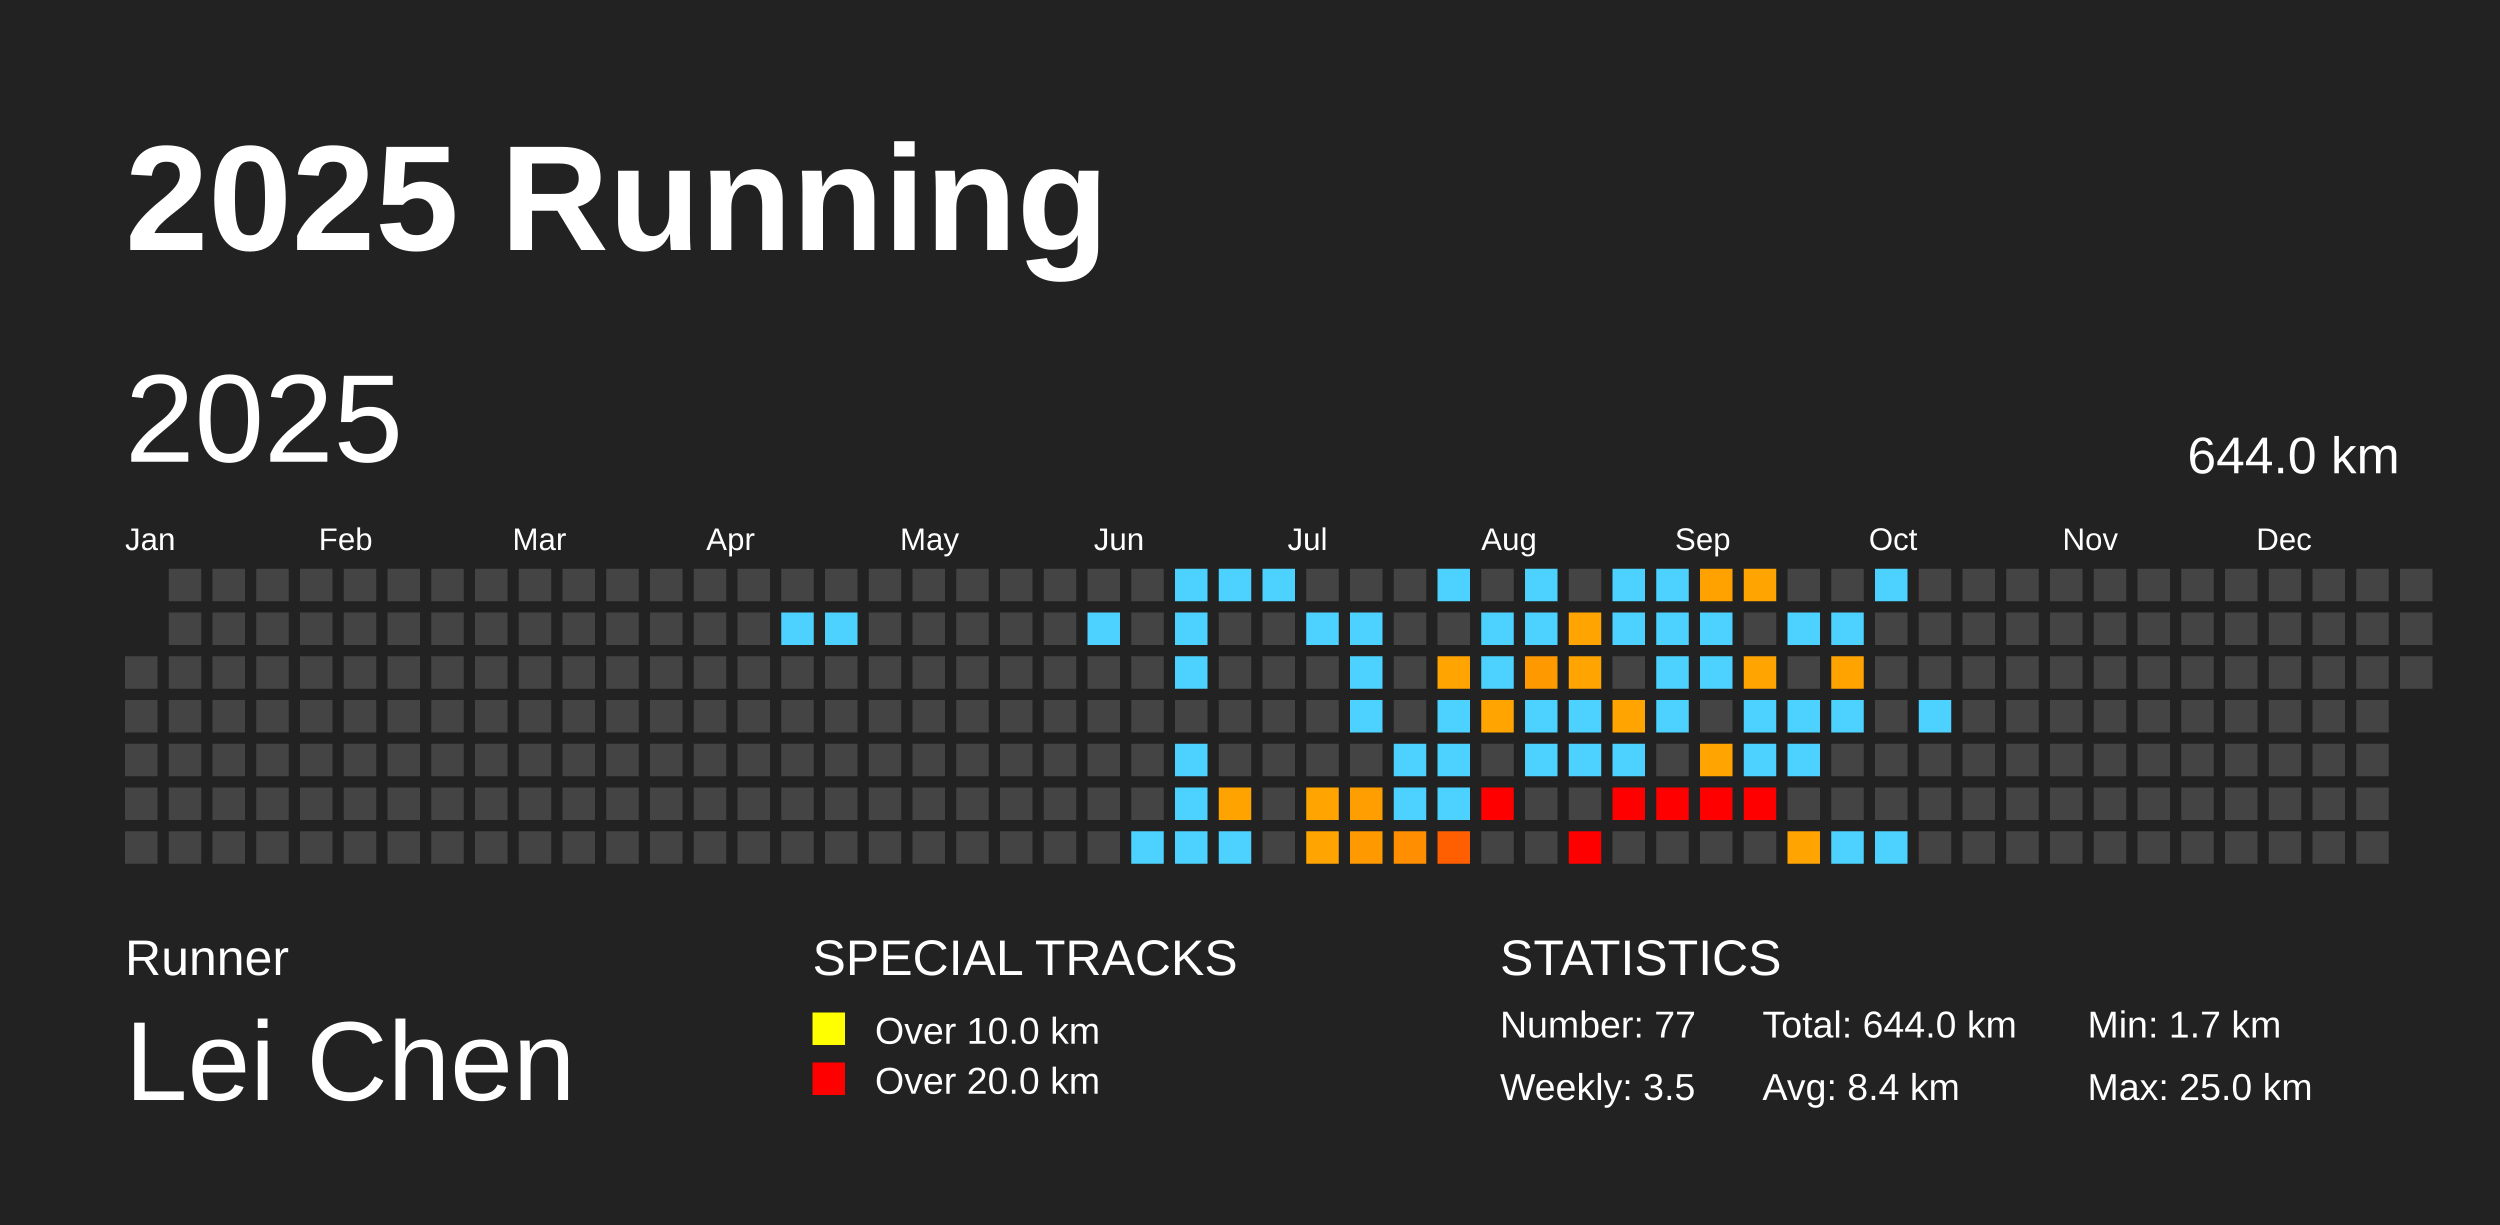
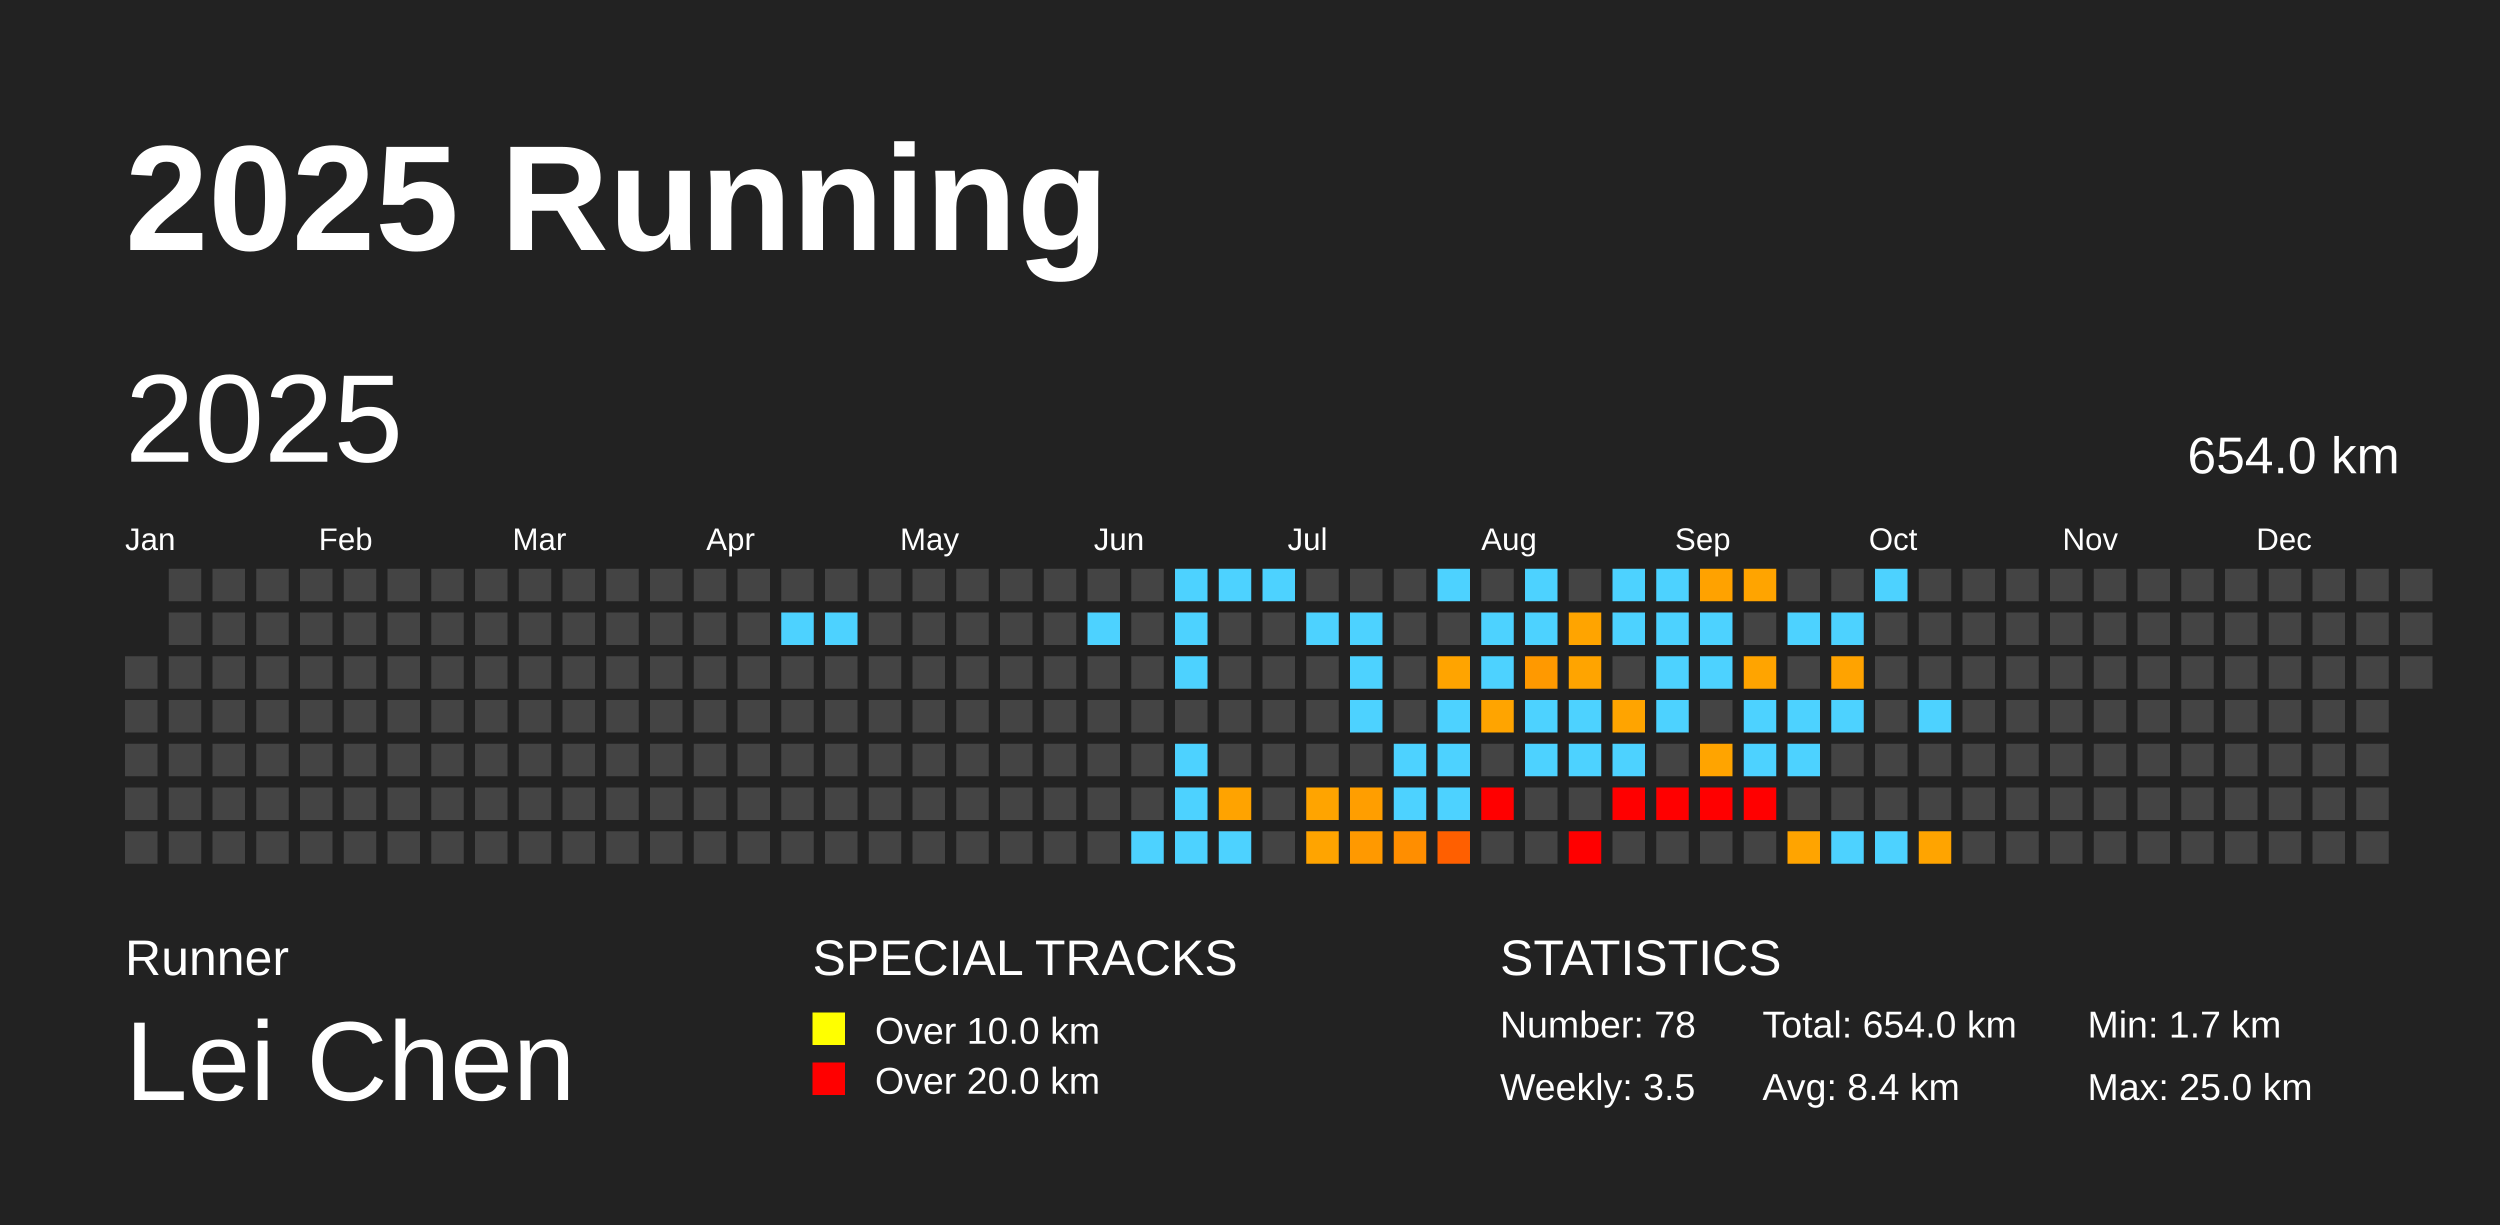
<svg xmlns="http://www.w3.org/2000/svg" baseProfile="full" height="98mm" version="1.1" viewBox="0,0,200,98" width="200mm">
  <defs />
  <rect fill="#222222" height="98" width="200" x="0" y="0" />
  <text fill="#FFFFFF" style="font-size:12px; font-family:Arial; font-weight:bold;" x="10" y="20">2025 Running</text>
  <text fill="#FFFFFF" style="font-size:4px; font-family:Arial" x="10" y="78">Runner</text>
  <text fill="#FFFFFF" style="font-size:9px; font-family:Arial" x="10" y="88">Lei Chen</text>
  <text fill="#FFFFFF" style="font-size:4px; font-family:Arial" x="65" y="78">SPECIAL TRACKS</text>
  <rect fill="yellow" height="2.6" width="2.6" x="65" y="81" />
  <text fill="#FFFFFF" style="font-size:3px; font-family:Arial" x="70" y="83.5">Over 10.0 km</text>
  <rect fill="red" height="2.6" width="2.6" x="65" y="85" />
  <text fill="#FFFFFF" style="font-size:3px; font-family:Arial" x="70" y="87.5">Over 20.0 km</text>
  <text fill="#FFFFFF" style="font-size:4px; font-family:Arial" x="120" y="78">STATISTICS</text>
-   <text fill="#FFFFFF" style="font-size:3px; font-family:Arial" x="120" y="83">Number: 77</text>
+   <text fill="#FFFFFF" style="font-size:3px; font-family:Arial" x="120" y="83">Number: 78</text>
  <text fill="#FFFFFF" style="font-size:3px; font-family:Arial" x="120" y="88">Weekly: 3.5</text>
-   <text fill="#FFFFFF" style="font-size:3px; font-family:Arial" x="141" y="83">Total: 644.0 km</text>
+   <text fill="#FFFFFF" style="font-size:3px; font-family:Arial" x="141" y="83">Total: 654.0 km</text>
  <text fill="#FFFFFF" style="font-size:3px; font-family:Arial" x="141" y="88">Avg: 8.4 km</text>
  <text fill="#FFFFFF" style="font-size:3px; font-family:Arial" x="167" y="83">Min: 1.7 km</text>
  <text fill="#FFFFFF" style="font-size:3px; font-family:Arial" x="167" y="88">Max: 25.0 km</text>
  <text dominant-baseline="hanging" fill="#FFFFFF" style="font-size:10.0px; font-family:Arial;" x="10" y="30">2025</text>
-   <text dominant-baseline="hanging" fill="#FFFFFF" style="font-size:4.125px; font-family:Arial;" x="175" y="35">644.0 km</text>
+   <text dominant-baseline="hanging" fill="#FFFFFF" style="font-size:4.125px; font-family:Arial;" x="175" y="35">654.0 km</text>
  <text fill="#FFFFFF" style="font-size:2.5px; font-family:Arial" x="10.0" y="44">Jan</text>
  <text fill="#FFFFFF" style="font-size:2.5px; font-family:Arial" x="25.5" y="44">Feb</text>
  <text fill="#FFFFFF" style="font-size:2.5px; font-family:Arial" x="41.0" y="44">Mar</text>
  <text fill="#FFFFFF" style="font-size:2.5px; font-family:Arial" x="56.5" y="44">Apr</text>
  <text fill="#FFFFFF" style="font-size:2.5px; font-family:Arial" x="72.0" y="44">May</text>
  <text fill="#FFFFFF" style="font-size:2.5px; font-family:Arial" x="87.5" y="44">Jun</text>
  <text fill="#FFFFFF" style="font-size:2.5px; font-family:Arial" x="103.0" y="44">Jul</text>
  <text fill="#FFFFFF" style="font-size:2.5px; font-family:Arial" x="118.5" y="44">Aug</text>
  <text fill="#FFFFFF" style="font-size:2.5px; font-family:Arial" x="134.0" y="44">Sep</text>
  <text fill="#FFFFFF" style="font-size:2.5px; font-family:Arial" x="149.5" y="44">Oct</text>
  <text fill="#FFFFFF" style="font-size:2.5px; font-family:Arial" x="165.0" y="44">Nov</text>
  <text fill="#FFFFFF" style="font-size:2.5px; font-family:Arial" x="180.5" y="44">Dec</text>
  <rect fill="#444444" height="2.6" width="2.6" x="10.0" y="52.5" />
  <rect fill="#444444" height="2.6" width="2.6" x="10.0" y="56.0" />
  <rect fill="#444444" height="2.6" width="2.6" x="10.0" y="59.5" />
  <rect fill="#444444" height="2.6" width="2.6" x="10.0" y="63.0" />
  <rect fill="#444444" height="2.6" width="2.6" x="10.0" y="66.5" />
  <rect fill="#444444" height="2.6" width="2.6" x="13.5" y="45.5" />
  <rect fill="#444444" height="2.6" width="2.6" x="13.5" y="49.0" />
  <rect fill="#444444" height="2.6" width="2.6" x="13.5" y="52.5" />
  <rect fill="#444444" height="2.6" width="2.6" x="13.5" y="56.0" />
  <rect fill="#444444" height="2.6" width="2.6" x="13.5" y="59.5" />
  <rect fill="#444444" height="2.6" width="2.6" x="13.5" y="63.0" />
  <rect fill="#444444" height="2.6" width="2.6" x="13.5" y="66.5" />
  <rect fill="#444444" height="2.6" width="2.6" x="17.0" y="45.5" />
  <rect fill="#444444" height="2.6" width="2.6" x="17.0" y="49.0" />
  <rect fill="#444444" height="2.6" width="2.6" x="17.0" y="52.5" />
  <rect fill="#444444" height="2.6" width="2.6" x="17.0" y="56.0" />
  <rect fill="#444444" height="2.6" width="2.6" x="17.0" y="59.5" />
  <rect fill="#444444" height="2.6" width="2.6" x="17.0" y="63.0" />
  <rect fill="#444444" height="2.6" width="2.6" x="17.0" y="66.5" />
  <rect fill="#444444" height="2.6" width="2.6" x="20.5" y="45.5" />
  <rect fill="#444444" height="2.6" width="2.6" x="20.5" y="49.0" />
  <rect fill="#444444" height="2.6" width="2.6" x="20.5" y="52.5" />
  <rect fill="#444444" height="2.6" width="2.6" x="20.5" y="56.0" />
  <rect fill="#444444" height="2.6" width="2.6" x="20.5" y="59.5" />
  <rect fill="#444444" height="2.6" width="2.6" x="20.5" y="63.0" />
  <rect fill="#444444" height="2.6" width="2.6" x="20.5" y="66.5" />
  <rect fill="#444444" height="2.6" width="2.6" x="24.0" y="45.5" />
  <rect fill="#444444" height="2.6" width="2.6" x="24.0" y="49.0" />
  <rect fill="#444444" height="2.6" width="2.6" x="24.0" y="52.5" />
  <rect fill="#444444" height="2.6" width="2.6" x="24.0" y="56.0" />
  <rect fill="#444444" height="2.6" width="2.6" x="24.0" y="59.5" />
  <rect fill="#444444" height="2.6" width="2.6" x="24.0" y="63.0" />
  <rect fill="#444444" height="2.6" width="2.6" x="24.0" y="66.5" />
  <rect fill="#444444" height="2.6" width="2.6" x="27.5" y="45.5" />
  <rect fill="#444444" height="2.6" width="2.6" x="27.5" y="49.0" />
  <rect fill="#444444" height="2.6" width="2.6" x="27.5" y="52.5" />
  <rect fill="#444444" height="2.6" width="2.6" x="27.5" y="56.0" />
  <rect fill="#444444" height="2.6" width="2.6" x="27.5" y="59.5" />
  <rect fill="#444444" height="2.6" width="2.6" x="27.5" y="63.0" />
  <rect fill="#444444" height="2.6" width="2.6" x="27.5" y="66.5" />
  <rect fill="#444444" height="2.6" width="2.6" x="31.0" y="45.5" />
  <rect fill="#444444" height="2.6" width="2.6" x="31.0" y="49.0" />
  <rect fill="#444444" height="2.6" width="2.6" x="31.0" y="52.5" />
  <rect fill="#444444" height="2.6" width="2.6" x="31.0" y="56.0" />
  <rect fill="#444444" height="2.6" width="2.6" x="31.0" y="59.5" />
  <rect fill="#444444" height="2.6" width="2.6" x="31.0" y="63.0" />
  <rect fill="#444444" height="2.6" width="2.6" x="31.0" y="66.5" />
  <rect fill="#444444" height="2.6" width="2.6" x="34.5" y="45.5" />
  <rect fill="#444444" height="2.6" width="2.6" x="34.5" y="49.0" />
  <rect fill="#444444" height="2.6" width="2.6" x="34.5" y="52.5" />
  <rect fill="#444444" height="2.6" width="2.6" x="34.5" y="56.0" />
  <rect fill="#444444" height="2.6" width="2.6" x="34.5" y="59.5" />
  <rect fill="#444444" height="2.6" width="2.6" x="34.5" y="63.0" />
  <rect fill="#444444" height="2.6" width="2.6" x="34.5" y="66.5" />
  <rect fill="#444444" height="2.6" width="2.6" x="38.0" y="45.5" />
  <rect fill="#444444" height="2.6" width="2.6" x="38.0" y="49.0" />
  <rect fill="#444444" height="2.6" width="2.6" x="38.0" y="52.5" />
  <rect fill="#444444" height="2.6" width="2.6" x="38.0" y="56.0" />
  <rect fill="#444444" height="2.6" width="2.6" x="38.0" y="59.5" />
  <rect fill="#444444" height="2.6" width="2.6" x="38.0" y="63.0" />
  <rect fill="#444444" height="2.6" width="2.6" x="38.0" y="66.5" />
  <rect fill="#444444" height="2.6" width="2.6" x="41.5" y="45.5" />
  <rect fill="#444444" height="2.6" width="2.6" x="41.5" y="49.0" />
  <rect fill="#444444" height="2.6" width="2.6" x="41.5" y="52.5" />
  <rect fill="#444444" height="2.6" width="2.6" x="41.5" y="56.0" />
  <rect fill="#444444" height="2.6" width="2.6" x="41.5" y="59.5" />
  <rect fill="#444444" height="2.6" width="2.6" x="41.5" y="63.0" />
  <rect fill="#444444" height="2.6" width="2.6" x="41.5" y="66.5" />
  <rect fill="#444444" height="2.6" width="2.6" x="45.0" y="45.5" />
  <rect fill="#444444" height="2.6" width="2.6" x="45.0" y="49.0" />
  <rect fill="#444444" height="2.6" width="2.6" x="45.0" y="52.5" />
  <rect fill="#444444" height="2.6" width="2.6" x="45.0" y="56.0" />
  <rect fill="#444444" height="2.6" width="2.6" x="45.0" y="59.5" />
  <rect fill="#444444" height="2.6" width="2.6" x="45.0" y="63.0" />
  <rect fill="#444444" height="2.6" width="2.6" x="45.0" y="66.5" />
  <rect fill="#444444" height="2.6" width="2.6" x="48.5" y="45.5" />
  <rect fill="#444444" height="2.6" width="2.6" x="48.5" y="49.0" />
  <rect fill="#444444" height="2.6" width="2.6" x="48.5" y="52.5" />
  <rect fill="#444444" height="2.6" width="2.6" x="48.5" y="56.0" />
  <rect fill="#444444" height="2.6" width="2.6" x="48.5" y="59.5" />
  <rect fill="#444444" height="2.6" width="2.6" x="48.5" y="63.0" />
  <rect fill="#444444" height="2.6" width="2.6" x="48.5" y="66.5" />
  <rect fill="#444444" height="2.6" width="2.6" x="52.0" y="45.5" />
  <rect fill="#444444" height="2.6" width="2.6" x="52.0" y="49.0" />
  <rect fill="#444444" height="2.6" width="2.6" x="52.0" y="52.5" />
  <rect fill="#444444" height="2.6" width="2.6" x="52.0" y="56.0" />
  <rect fill="#444444" height="2.6" width="2.6" x="52.0" y="59.5" />
  <rect fill="#444444" height="2.6" width="2.6" x="52.0" y="63.0" />
  <rect fill="#444444" height="2.6" width="2.6" x="52.0" y="66.5" />
  <rect fill="#444444" height="2.6" width="2.6" x="55.5" y="45.5" />
  <rect fill="#444444" height="2.6" width="2.6" x="55.5" y="49.0" />
  <rect fill="#444444" height="2.6" width="2.6" x="55.5" y="52.5" />
  <rect fill="#444444" height="2.6" width="2.6" x="55.5" y="56.0" />
  <rect fill="#444444" height="2.6" width="2.6" x="55.5" y="59.5" />
  <rect fill="#444444" height="2.6" width="2.6" x="55.5" y="63.0" />
  <rect fill="#444444" height="2.6" width="2.6" x="55.5" y="66.5" />
  <rect fill="#444444" height="2.6" width="2.6" x="59.0" y="45.5" />
  <rect fill="#444444" height="2.6" width="2.6" x="59.0" y="49.0" />
  <rect fill="#444444" height="2.6" width="2.6" x="59.0" y="52.5" />
  <rect fill="#444444" height="2.6" width="2.6" x="59.0" y="56.0" />
  <rect fill="#444444" height="2.6" width="2.6" x="59.0" y="59.5" />
  <rect fill="#444444" height="2.6" width="2.6" x="59.0" y="63.0" />
  <rect fill="#444444" height="2.6" width="2.6" x="59.0" y="66.5" />
  <rect fill="#444444" height="2.6" width="2.6" x="62.5" y="45.5" />
  <rect fill="#4dd2ff" height="2.6" width="2.6" x="62.5" y="49.0" />
  <rect fill="#444444" height="2.6" width="2.6" x="62.5" y="52.5" />
  <rect fill="#444444" height="2.6" width="2.6" x="62.5" y="56.0" />
  <rect fill="#444444" height="2.6" width="2.6" x="62.5" y="59.5" />
  <rect fill="#444444" height="2.6" width="2.6" x="62.5" y="63.0" />
  <rect fill="#444444" height="2.6" width="2.6" x="62.5" y="66.5" />
  <rect fill="#444444" height="2.6" width="2.6" x="66.0" y="45.5" />
  <rect fill="#4dd2ff" height="2.6" width="2.6" x="66.0" y="49.0" />
  <rect fill="#444444" height="2.6" width="2.6" x="66.0" y="52.5" />
  <rect fill="#444444" height="2.6" width="2.6" x="66.0" y="56.0" />
  <rect fill="#444444" height="2.6" width="2.6" x="66.0" y="59.5" />
  <rect fill="#444444" height="2.6" width="2.6" x="66.0" y="63.0" />
  <rect fill="#444444" height="2.6" width="2.6" x="66.0" y="66.5" />
  <rect fill="#444444" height="2.6" width="2.6" x="69.5" y="45.5" />
  <rect fill="#444444" height="2.6" width="2.6" x="69.5" y="49.0" />
  <rect fill="#444444" height="2.6" width="2.6" x="69.5" y="52.5" />
  <rect fill="#444444" height="2.6" width="2.6" x="69.5" y="56.0" />
  <rect fill="#444444" height="2.6" width="2.6" x="69.5" y="59.5" />
  <rect fill="#444444" height="2.6" width="2.6" x="69.5" y="63.0" />
  <rect fill="#444444" height="2.6" width="2.6" x="69.5" y="66.5" />
  <rect fill="#444444" height="2.6" width="2.6" x="73.0" y="45.5" />
  <rect fill="#444444" height="2.6" width="2.6" x="73.0" y="49.0" />
  <rect fill="#444444" height="2.6" width="2.6" x="73.0" y="52.5" />
  <rect fill="#444444" height="2.6" width="2.6" x="73.0" y="56.0" />
  <rect fill="#444444" height="2.6" width="2.6" x="73.0" y="59.5" />
  <rect fill="#444444" height="2.6" width="2.6" x="73.0" y="63.0" />
  <rect fill="#444444" height="2.6" width="2.6" x="73.0" y="66.5" />
  <rect fill="#444444" height="2.6" width="2.6" x="76.5" y="45.5" />
  <rect fill="#444444" height="2.6" width="2.6" x="76.5" y="49.0" />
  <rect fill="#444444" height="2.6" width="2.6" x="76.5" y="52.5" />
  <rect fill="#444444" height="2.6" width="2.6" x="76.5" y="56.0" />
  <rect fill="#444444" height="2.6" width="2.6" x="76.5" y="59.5" />
  <rect fill="#444444" height="2.6" width="2.6" x="76.5" y="63.0" />
  <rect fill="#444444" height="2.6" width="2.6" x="76.5" y="66.5" />
  <rect fill="#444444" height="2.6" width="2.6" x="80.0" y="45.5" />
  <rect fill="#444444" height="2.6" width="2.6" x="80.0" y="49.0" />
  <rect fill="#444444" height="2.6" width="2.6" x="80.0" y="52.5" />
  <rect fill="#444444" height="2.6" width="2.6" x="80.0" y="56.0" />
  <rect fill="#444444" height="2.6" width="2.6" x="80.0" y="59.5" />
  <rect fill="#444444" height="2.6" width="2.6" x="80.0" y="63.0" />
  <rect fill="#444444" height="2.6" width="2.6" x="80.0" y="66.5" />
  <rect fill="#444444" height="2.6" width="2.6" x="83.5" y="45.5" />
  <rect fill="#444444" height="2.6" width="2.6" x="83.5" y="49.0" />
  <rect fill="#444444" height="2.6" width="2.6" x="83.5" y="52.5" />
  <rect fill="#444444" height="2.6" width="2.6" x="83.5" y="56.0" />
  <rect fill="#444444" height="2.6" width="2.6" x="83.5" y="59.5" />
  <rect fill="#444444" height="2.6" width="2.6" x="83.5" y="63.0" />
  <rect fill="#444444" height="2.6" width="2.6" x="83.5" y="66.5" />
  <rect fill="#444444" height="2.6" width="2.6" x="87.0" y="45.5" />
  <rect fill="#4dd2ff" height="2.6" width="2.6" x="87.0" y="49.0" />
  <rect fill="#444444" height="2.6" width="2.6" x="87.0" y="52.5" />
  <rect fill="#444444" height="2.6" width="2.6" x="87.0" y="56.0" />
  <rect fill="#444444" height="2.6" width="2.6" x="87.0" y="59.5" />
  <rect fill="#444444" height="2.6" width="2.6" x="87.0" y="63.0" />
  <rect fill="#444444" height="2.6" width="2.6" x="87.0" y="66.5" />
  <rect fill="#444444" height="2.6" width="2.6" x="90.5" y="45.5" />
  <rect fill="#444444" height="2.6" width="2.6" x="90.5" y="49.0" />
  <rect fill="#444444" height="2.6" width="2.6" x="90.5" y="52.5" />
  <rect fill="#444444" height="2.6" width="2.6" x="90.5" y="56.0" />
  <rect fill="#444444" height="2.6" width="2.6" x="90.5" y="59.5" />
  <rect fill="#444444" height="2.6" width="2.6" x="90.5" y="63.0" />
  <rect fill="#4dd2ff" height="2.6" width="2.6" x="90.5" y="66.5" />
  <rect fill="#4dd2ff" height="2.6" width="2.6" x="94.0" y="45.5" />
  <rect fill="#4dd2ff" height="2.6" width="2.6" x="94.0" y="49.0" />
  <rect fill="#4dd2ff" height="2.6" width="2.6" x="94.0" y="52.5" />
  <rect fill="#444444" height="2.6" width="2.6" x="94.0" y="56.0" />
  <rect fill="#4dd2ff" height="2.6" width="2.6" x="94.0" y="59.5" />
  <rect fill="#4dd2ff" height="2.6" width="2.6" x="94.0" y="63.0" />
  <rect fill="#4dd2ff" height="2.6" width="2.6" x="94.0" y="66.5" />
  <rect fill="#4dd2ff" height="2.6" width="2.6" x="97.5" y="45.5" />
  <rect fill="#444444" height="2.6" width="2.6" x="97.5" y="49.0" />
  <rect fill="#444444" height="2.6" width="2.6" x="97.5" y="52.5" />
  <rect fill="#444444" height="2.6" width="2.6" x="97.5" y="56.0" />
  <rect fill="#444444" height="2.6" width="2.6" x="97.5" y="59.5" />
  <rect fill="#ffa300" height="2.6" width="2.6" x="97.5" y="63.0" />
  <rect fill="#4dd2ff" height="2.6" width="2.6" x="97.5" y="66.5" />
  <rect fill="#4dd2ff" height="2.6" width="2.6" x="101.0" y="45.5" />
  <rect fill="#444444" height="2.6" width="2.6" x="101.0" y="49.0" />
  <rect fill="#444444" height="2.6" width="2.6" x="101.0" y="52.5" />
  <rect fill="#444444" height="2.6" width="2.6" x="101.0" y="56.0" />
  <rect fill="#444444" height="2.6" width="2.6" x="101.0" y="59.5" />
  <rect fill="#444444" height="2.6" width="2.6" x="101.0" y="63.0" />
  <rect fill="#444444" height="2.6" width="2.6" x="101.0" y="66.5" />
  <rect fill="#444444" height="2.6" width="2.6" x="104.5" y="45.5" />
  <rect fill="#4dd2ff" height="2.6" width="2.6" x="104.5" y="49.0" />
  <rect fill="#444444" height="2.6" width="2.6" x="104.5" y="52.5" />
  <rect fill="#444444" height="2.6" width="2.6" x="104.5" y="56.0" />
  <rect fill="#444444" height="2.6" width="2.6" x="104.5" y="59.5" />
  <rect fill="#ffa400" height="2.6" width="2.6" x="104.5" y="63.0" />
  <rect fill="#ffa400" height="2.6" width="2.6" x="104.5" y="66.5" />
  <rect fill="#444444" height="2.6" width="2.6" x="108.0" y="45.5" />
  <rect fill="#4dd2ff" height="2.6" width="2.6" x="108.0" y="49.0" />
  <rect fill="#4dd2ff" height="2.6" width="2.6" x="108.0" y="52.5" />
  <rect fill="#4dd2ff" height="2.6" width="2.6" x="108.0" y="56.0" />
  <rect fill="#444444" height="2.6" width="2.6" x="108.0" y="59.5" />
  <rect fill="#ff9e00" height="2.6" width="2.6" x="108.0" y="63.0" />
  <rect fill="#ff9900" height="2.6" width="2.6" x="108.0" y="66.5" />
  <rect fill="#444444" height="2.6" width="2.6" x="111.5" y="45.5" />
  <rect fill="#444444" height="2.6" width="2.6" x="111.5" y="49.0" />
  <rect fill="#444444" height="2.6" width="2.6" x="111.5" y="52.5" />
  <rect fill="#444444" height="2.6" width="2.6" x="111.5" y="56.0" />
  <rect fill="#4dd2ff" height="2.6" width="2.6" x="111.5" y="59.5" />
  <rect fill="#4dd2ff" height="2.6" width="2.6" x="111.5" y="63.0" />
  <rect fill="#ff8e00" height="2.6" width="2.6" x="111.5" y="66.5" />
  <rect fill="#4dd2ff" height="2.6" width="2.6" x="115.0" y="45.5" />
  <rect fill="#444444" height="2.6" width="2.6" x="115.0" y="49.0" />
  <rect fill="#ffa400" height="2.6" width="2.6" x="115.0" y="52.5" />
  <rect fill="#4dd2ff" height="2.6" width="2.6" x="115.0" y="56.0" />
  <rect fill="#4dd2ff" height="2.6" width="2.6" x="115.0" y="59.5" />
  <rect fill="#4dd2ff" height="2.6" width="2.6" x="115.0" y="63.0" />
  <rect fill="#ff5f00" height="2.6" width="2.6" x="115.0" y="66.5" />
  <rect fill="#444444" height="2.6" width="2.6" x="118.5" y="45.5" />
  <rect fill="#4dd2ff" height="2.6" width="2.6" x="118.5" y="49.0" />
  <rect fill="#4dd2ff" height="2.6" width="2.6" x="118.5" y="52.5" />
  <rect fill="#ffa400" height="2.6" width="2.6" x="118.5" y="56.0" />
  <rect fill="#444444" height="2.6" width="2.6" x="118.5" y="59.5" />
  <rect fill="red" height="2.6" width="2.6" x="118.5" y="63.0" />
  <rect fill="#444444" height="2.6" width="2.6" x="118.5" y="66.5" />
  <rect fill="#4dd2ff" height="2.6" width="2.6" x="122.0" y="45.5" />
  <rect fill="#4dd2ff" height="2.6" width="2.6" x="122.0" y="49.0" />
  <rect fill="#ff9900" height="2.6" width="2.6" x="122.0" y="52.5" />
  <rect fill="#4dd2ff" height="2.6" width="2.6" x="122.0" y="56.0" />
  <rect fill="#4dd2ff" height="2.6" width="2.6" x="122.0" y="59.5" />
  <rect fill="#444444" height="2.6" width="2.6" x="122.0" y="63.0" />
  <rect fill="#444444" height="2.6" width="2.6" x="122.0" y="66.5" />
  <rect fill="#444444" height="2.6" width="2.6" x="125.5" y="45.5" />
  <rect fill="#ffa400" height="2.6" width="2.6" x="125.5" y="49.0" />
  <rect fill="#ffa400" height="2.6" width="2.6" x="125.5" y="52.5" />
  <rect fill="#4dd2ff" height="2.6" width="2.6" x="125.5" y="56.0" />
  <rect fill="#4dd2ff" height="2.6" width="2.6" x="125.5" y="59.5" />
  <rect fill="#444444" height="2.6" width="2.6" x="125.5" y="63.0" />
  <rect fill="red" height="2.6" width="2.6" x="125.5" y="66.5" />
  <rect fill="#4dd2ff" height="2.6" width="2.6" x="129.0" y="45.5" />
  <rect fill="#4dd2ff" height="2.6" width="2.6" x="129.0" y="49.0" />
  <rect fill="#444444" height="2.6" width="2.6" x="129.0" y="52.5" />
  <rect fill="#ffa400" height="2.6" width="2.6" x="129.0" y="56.0" />
  <rect fill="#4dd2ff" height="2.6" width="2.6" x="129.0" y="59.5" />
  <rect fill="red" height="2.6" width="2.6" x="129.0" y="63.0" />
  <rect fill="#444444" height="2.6" width="2.6" x="129.0" y="66.5" />
  <rect fill="#4dd2ff" height="2.6" width="2.6" x="132.5" y="45.5" />
  <rect fill="#4dd2ff" height="2.6" width="2.6" x="132.5" y="49.0" />
  <rect fill="#4dd2ff" height="2.6" width="2.6" x="132.5" y="52.5" />
  <rect fill="#4dd2ff" height="2.6" width="2.6" x="132.5" y="56.0" />
  <rect fill="#444444" height="2.6" width="2.6" x="132.5" y="59.5" />
  <rect fill="red" height="2.6" width="2.6" x="132.5" y="63.0" />
  <rect fill="#444444" height="2.6" width="2.6" x="132.5" y="66.5" />
  <rect fill="#ffa200" height="2.6" width="2.6" x="136.0" y="45.5" />
  <rect fill="#4dd2ff" height="2.6" width="2.6" x="136.0" y="49.0" />
  <rect fill="#4dd2ff" height="2.6" width="2.6" x="136.0" y="52.5" />
  <rect fill="#444444" height="2.6" width="2.6" x="136.0" y="56.0" />
  <rect fill="#ffa400" height="2.6" width="2.6" x="136.0" y="59.5" />
  <rect fill="red" height="2.6" width="2.6" x="136.0" y="63.0" />
  <rect fill="#444444" height="2.6" width="2.6" x="136.0" y="66.5" />
  <rect fill="#ffa400" height="2.6" width="2.6" x="139.5" y="45.5" />
  <rect fill="#444444" height="2.6" width="2.6" x="139.5" y="49.0" />
  <rect fill="#ffa400" height="2.6" width="2.6" x="139.5" y="52.5" />
  <rect fill="#4dd2ff" height="2.6" width="2.6" x="139.5" y="56.0" />
  <rect fill="#4dd2ff" height="2.6" width="2.6" x="139.5" y="59.5" />
  <rect fill="red" height="2.6" width="2.6" x="139.5" y="63.0" />
  <rect fill="#444444" height="2.6" width="2.6" x="139.5" y="66.5" />
  <rect fill="#444444" height="2.6" width="2.6" x="143.0" y="45.5" />
  <rect fill="#4dd2ff" height="2.6" width="2.6" x="143.0" y="49.0" />
  <rect fill="#444444" height="2.6" width="2.6" x="143.0" y="52.5" />
  <rect fill="#4dd2ff" height="2.6" width="2.6" x="143.0" y="56.0" />
  <rect fill="#4dd2ff" height="2.6" width="2.6" x="143.0" y="59.5" />
  <rect fill="#444444" height="2.6" width="2.6" x="143.0" y="63.0" />
  <rect fill="#ffa400" height="2.6" width="2.6" x="143.0" y="66.5" />
  <rect fill="#444444" height="2.6" width="2.6" x="146.5" y="45.5" />
  <rect fill="#4dd2ff" height="2.6" width="2.6" x="146.5" y="49.0" />
  <rect fill="#ffa300" height="2.6" width="2.6" x="146.5" y="52.5" />
  <rect fill="#4dd2ff" height="2.6" width="2.6" x="146.5" y="56.0" />
  <rect fill="#444444" height="2.6" width="2.6" x="146.5" y="59.5" />
  <rect fill="#444444" height="2.6" width="2.6" x="146.5" y="63.0" />
  <rect fill="#4dd2ff" height="2.6" width="2.6" x="146.5" y="66.5" />
  <rect fill="#4dd2ff" height="2.6" width="2.6" x="150.0" y="45.5" />
  <rect fill="#444444" height="2.6" width="2.6" x="150.0" y="49.0" />
  <rect fill="#444444" height="2.6" width="2.6" x="150.0" y="52.5" />
  <rect fill="#444444" height="2.6" width="2.6" x="150.0" y="56.0" />
  <rect fill="#444444" height="2.6" width="2.6" x="150.0" y="59.5" />
  <rect fill="#444444" height="2.6" width="2.6" x="150.0" y="63.0" />
  <rect fill="#4dd2ff" height="2.6" width="2.6" x="150.0" y="66.5" />
  <rect fill="#444444" height="2.6" width="2.6" x="153.5" y="45.5" />
  <rect fill="#444444" height="2.6" width="2.6" x="153.5" y="49.0" />
  <rect fill="#444444" height="2.6" width="2.6" x="153.5" y="52.5" />
  <rect fill="#4dd2ff" height="2.6" width="2.6" x="153.5" y="56.0" />
  <rect fill="#444444" height="2.6" width="2.6" x="153.5" y="59.5" />
  <rect fill="#444444" height="2.6" width="2.6" x="153.5" y="63.0" />
-   <rect fill="#444444" height="2.6" width="2.6" x="153.5" y="66.5" />
+   <rect fill="#ffa400" height="2.6" width="2.6" x="153.5" y="66.5" />
  <rect fill="#444444" height="2.6" width="2.6" x="157.0" y="45.5" />
  <rect fill="#444444" height="2.6" width="2.6" x="157.0" y="49.0" />
  <rect fill="#444444" height="2.6" width="2.6" x="157.0" y="52.5" />
  <rect fill="#444444" height="2.6" width="2.6" x="157.0" y="56.0" />
  <rect fill="#444444" height="2.6" width="2.6" x="157.0" y="59.5" />
  <rect fill="#444444" height="2.6" width="2.6" x="157.0" y="63.0" />
  <rect fill="#444444" height="2.6" width="2.6" x="157.0" y="66.5" />
  <rect fill="#444444" height="2.6" width="2.6" x="160.5" y="45.5" />
  <rect fill="#444444" height="2.6" width="2.6" x="160.5" y="49.0" />
  <rect fill="#444444" height="2.6" width="2.6" x="160.5" y="52.5" />
  <rect fill="#444444" height="2.6" width="2.6" x="160.5" y="56.0" />
  <rect fill="#444444" height="2.6" width="2.6" x="160.5" y="59.5" />
  <rect fill="#444444" height="2.6" width="2.6" x="160.5" y="63.0" />
  <rect fill="#444444" height="2.6" width="2.6" x="160.5" y="66.5" />
  <rect fill="#444444" height="2.6" width="2.6" x="164.0" y="45.5" />
  <rect fill="#444444" height="2.6" width="2.6" x="164.0" y="49.0" />
  <rect fill="#444444" height="2.6" width="2.6" x="164.0" y="52.5" />
  <rect fill="#444444" height="2.6" width="2.6" x="164.0" y="56.0" />
  <rect fill="#444444" height="2.6" width="2.6" x="164.0" y="59.5" />
  <rect fill="#444444" height="2.6" width="2.6" x="164.0" y="63.0" />
  <rect fill="#444444" height="2.6" width="2.6" x="164.0" y="66.5" />
  <rect fill="#444444" height="2.6" width="2.6" x="167.5" y="45.5" />
  <rect fill="#444444" height="2.6" width="2.6" x="167.5" y="49.0" />
  <rect fill="#444444" height="2.6" width="2.6" x="167.5" y="52.5" />
  <rect fill="#444444" height="2.6" width="2.6" x="167.5" y="56.0" />
  <rect fill="#444444" height="2.6" width="2.6" x="167.5" y="59.5" />
  <rect fill="#444444" height="2.6" width="2.6" x="167.5" y="63.0" />
  <rect fill="#444444" height="2.6" width="2.6" x="167.5" y="66.5" />
  <rect fill="#444444" height="2.6" width="2.6" x="171.0" y="45.5" />
  <rect fill="#444444" height="2.6" width="2.6" x="171.0" y="49.0" />
  <rect fill="#444444" height="2.6" width="2.6" x="171.0" y="52.5" />
  <rect fill="#444444" height="2.6" width="2.6" x="171.0" y="56.0" />
  <rect fill="#444444" height="2.6" width="2.6" x="171.0" y="59.5" />
  <rect fill="#444444" height="2.6" width="2.6" x="171.0" y="63.0" />
  <rect fill="#444444" height="2.6" width="2.6" x="171.0" y="66.5" />
  <rect fill="#444444" height="2.6" width="2.6" x="174.5" y="45.5" />
  <rect fill="#444444" height="2.6" width="2.6" x="174.5" y="49.0" />
  <rect fill="#444444" height="2.6" width="2.6" x="174.5" y="52.5" />
  <rect fill="#444444" height="2.6" width="2.6" x="174.5" y="56.0" />
  <rect fill="#444444" height="2.6" width="2.6" x="174.5" y="59.5" />
  <rect fill="#444444" height="2.6" width="2.6" x="174.5" y="63.0" />
  <rect fill="#444444" height="2.6" width="2.6" x="174.5" y="66.5" />
  <rect fill="#444444" height="2.6" width="2.6" x="178.0" y="45.5" />
  <rect fill="#444444" height="2.6" width="2.6" x="178.0" y="49.0" />
  <rect fill="#444444" height="2.6" width="2.6" x="178.0" y="52.5" />
  <rect fill="#444444" height="2.6" width="2.6" x="178.0" y="56.0" />
  <rect fill="#444444" height="2.6" width="2.6" x="178.0" y="59.5" />
  <rect fill="#444444" height="2.6" width="2.6" x="178.0" y="63.0" />
  <rect fill="#444444" height="2.6" width="2.6" x="178.0" y="66.5" />
  <rect fill="#444444" height="2.6" width="2.6" x="181.5" y="45.5" />
  <rect fill="#444444" height="2.6" width="2.6" x="181.5" y="49.0" />
  <rect fill="#444444" height="2.6" width="2.6" x="181.5" y="52.5" />
  <rect fill="#444444" height="2.6" width="2.6" x="181.5" y="56.0" />
  <rect fill="#444444" height="2.6" width="2.6" x="181.5" y="59.5" />
  <rect fill="#444444" height="2.6" width="2.6" x="181.5" y="63.0" />
  <rect fill="#444444" height="2.6" width="2.6" x="181.5" y="66.5" />
  <rect fill="#444444" height="2.6" width="2.6" x="185.0" y="45.5" />
  <rect fill="#444444" height="2.6" width="2.6" x="185.0" y="49.0" />
  <rect fill="#444444" height="2.6" width="2.6" x="185.0" y="52.5" />
  <rect fill="#444444" height="2.6" width="2.6" x="185.0" y="56.0" />
  <rect fill="#444444" height="2.6" width="2.6" x="185.0" y="59.5" />
  <rect fill="#444444" height="2.6" width="2.6" x="185.0" y="63.0" />
  <rect fill="#444444" height="2.6" width="2.6" x="185.0" y="66.5" />
  <rect fill="#444444" height="2.6" width="2.6" x="188.5" y="45.5" />
  <rect fill="#444444" height="2.6" width="2.6" x="188.5" y="49.0" />
  <rect fill="#444444" height="2.6" width="2.6" x="188.5" y="52.5" />
  <rect fill="#444444" height="2.6" width="2.6" x="188.5" y="56.0" />
  <rect fill="#444444" height="2.6" width="2.6" x="188.5" y="59.5" />
  <rect fill="#444444" height="2.6" width="2.6" x="188.5" y="63.0" />
  <rect fill="#444444" height="2.6" width="2.6" x="188.5" y="66.5" />
  <rect fill="#444444" height="2.6" width="2.6" x="192.0" y="45.5" />
  <rect fill="#444444" height="2.6" width="2.6" x="192.0" y="49.0" />
  <rect fill="#444444" height="2.6" width="2.6" x="192.0" y="52.5" />
</svg>
